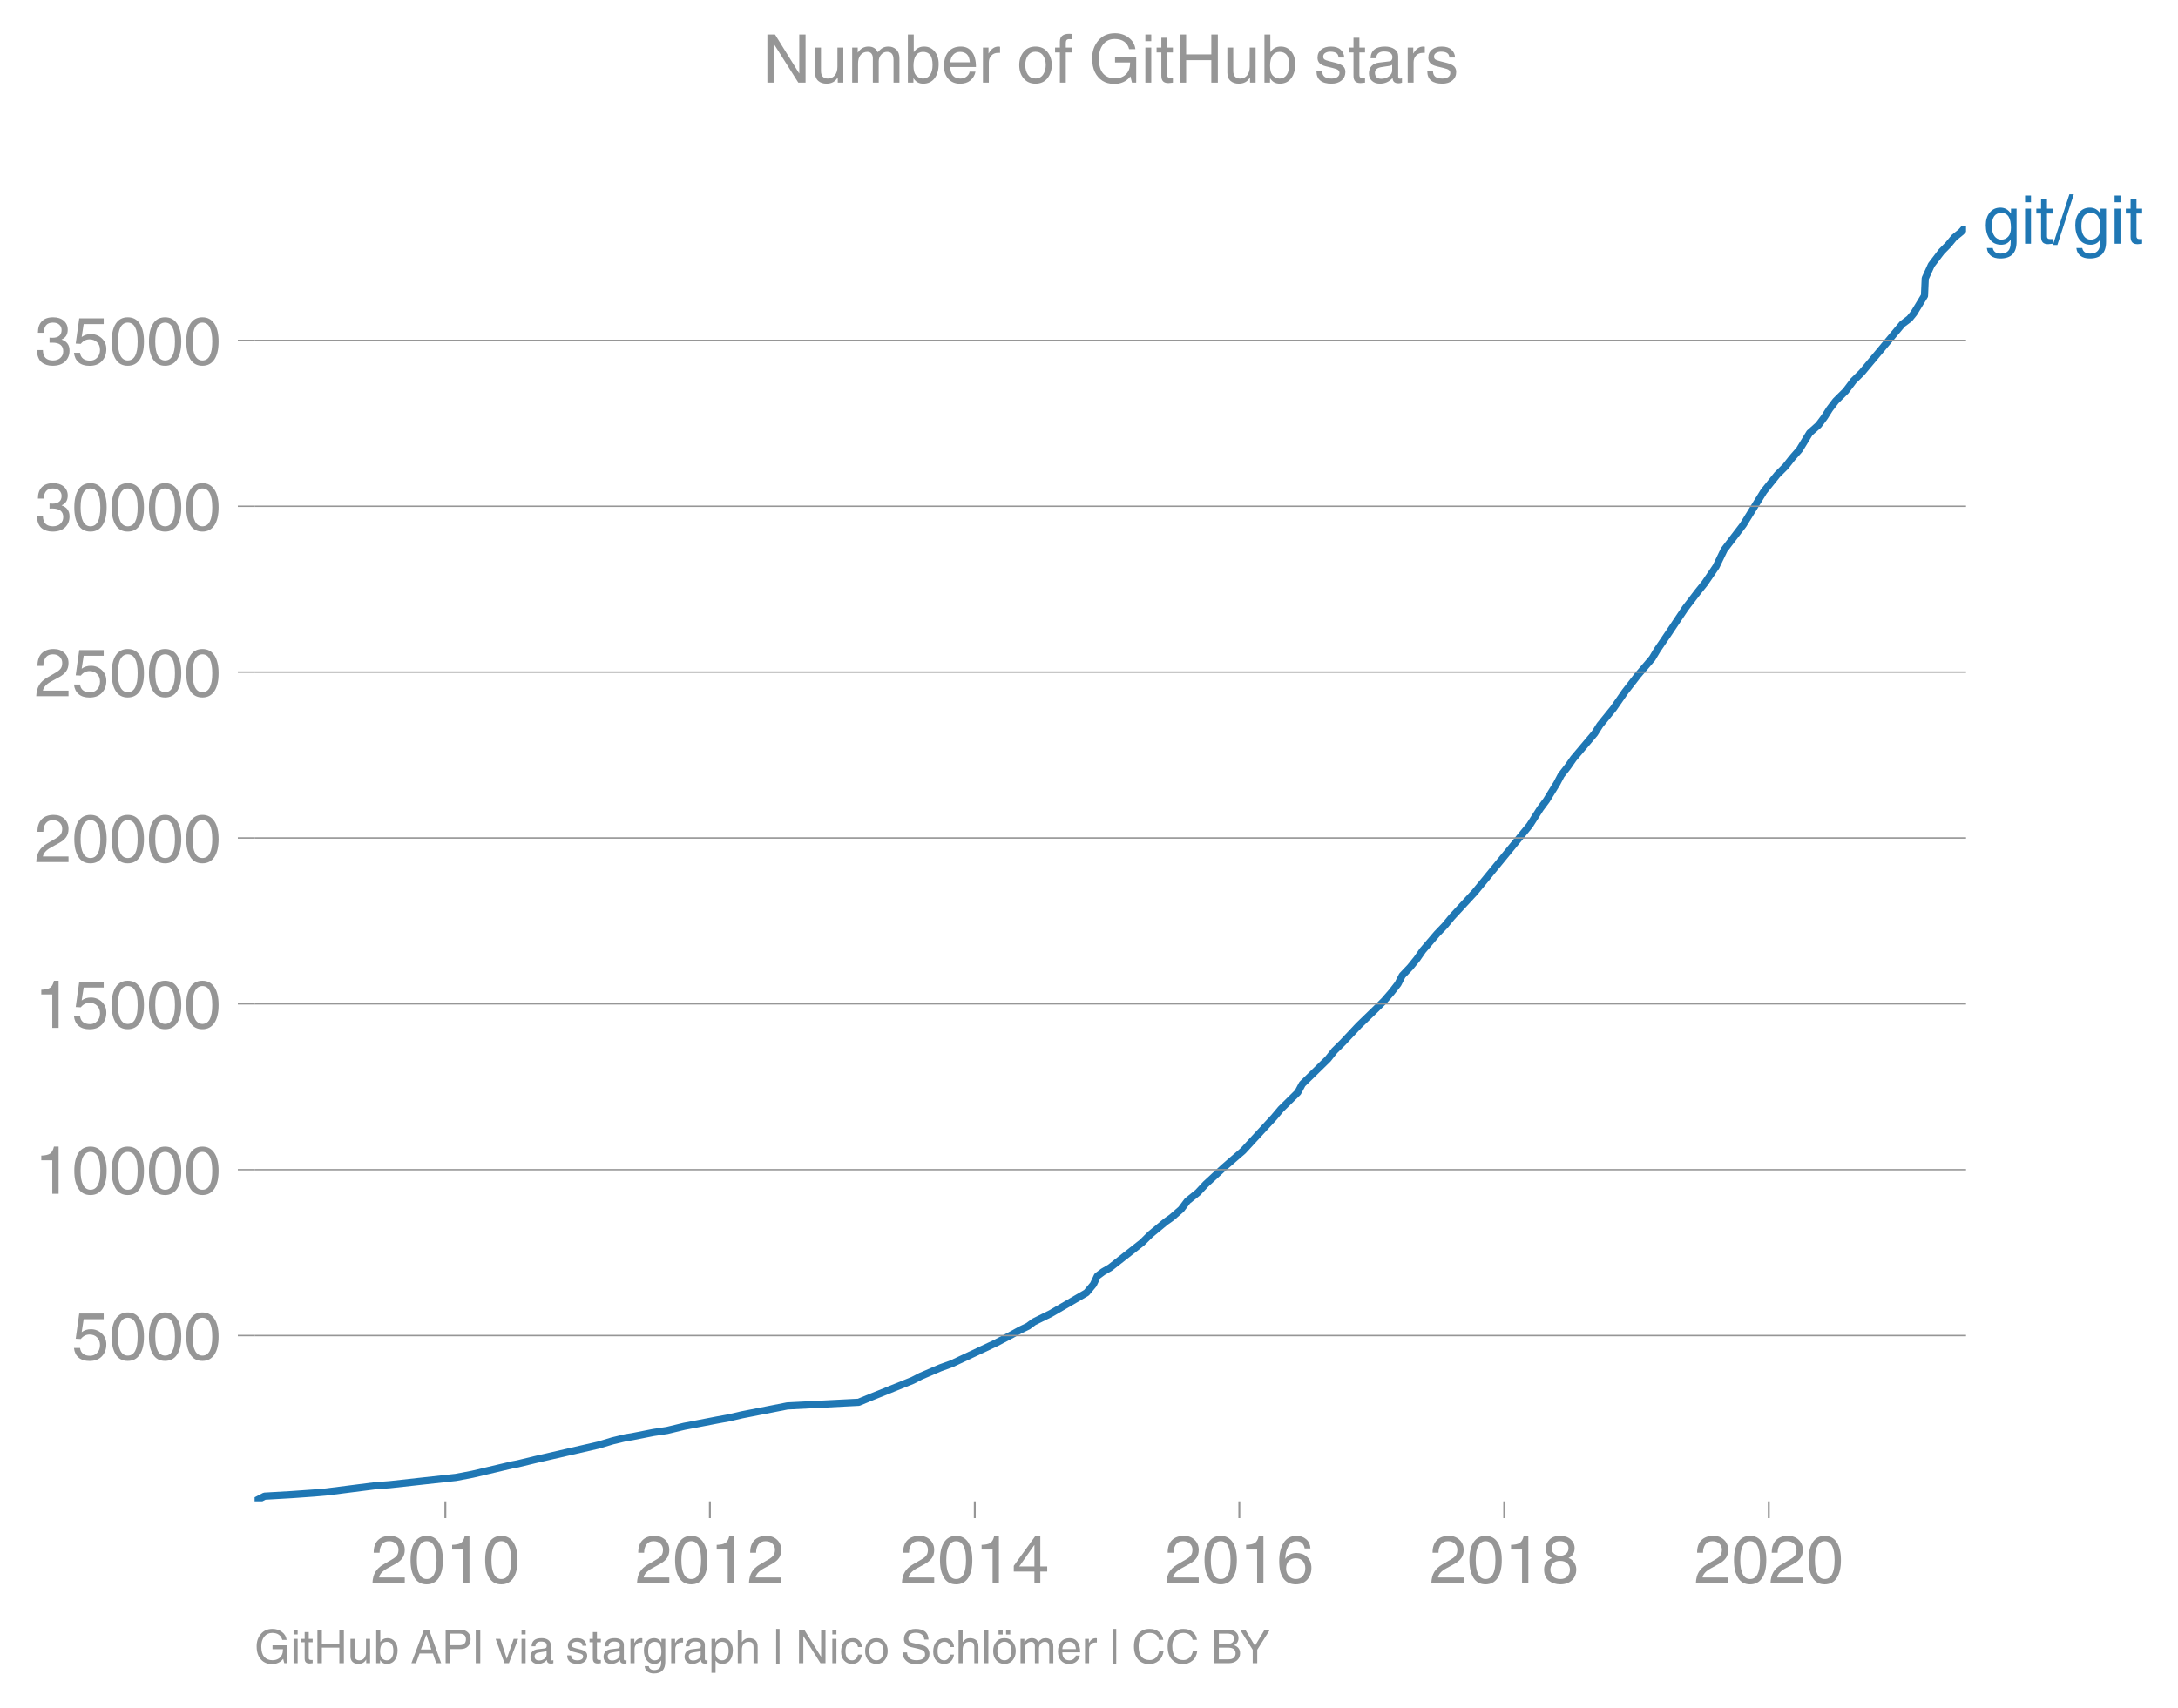
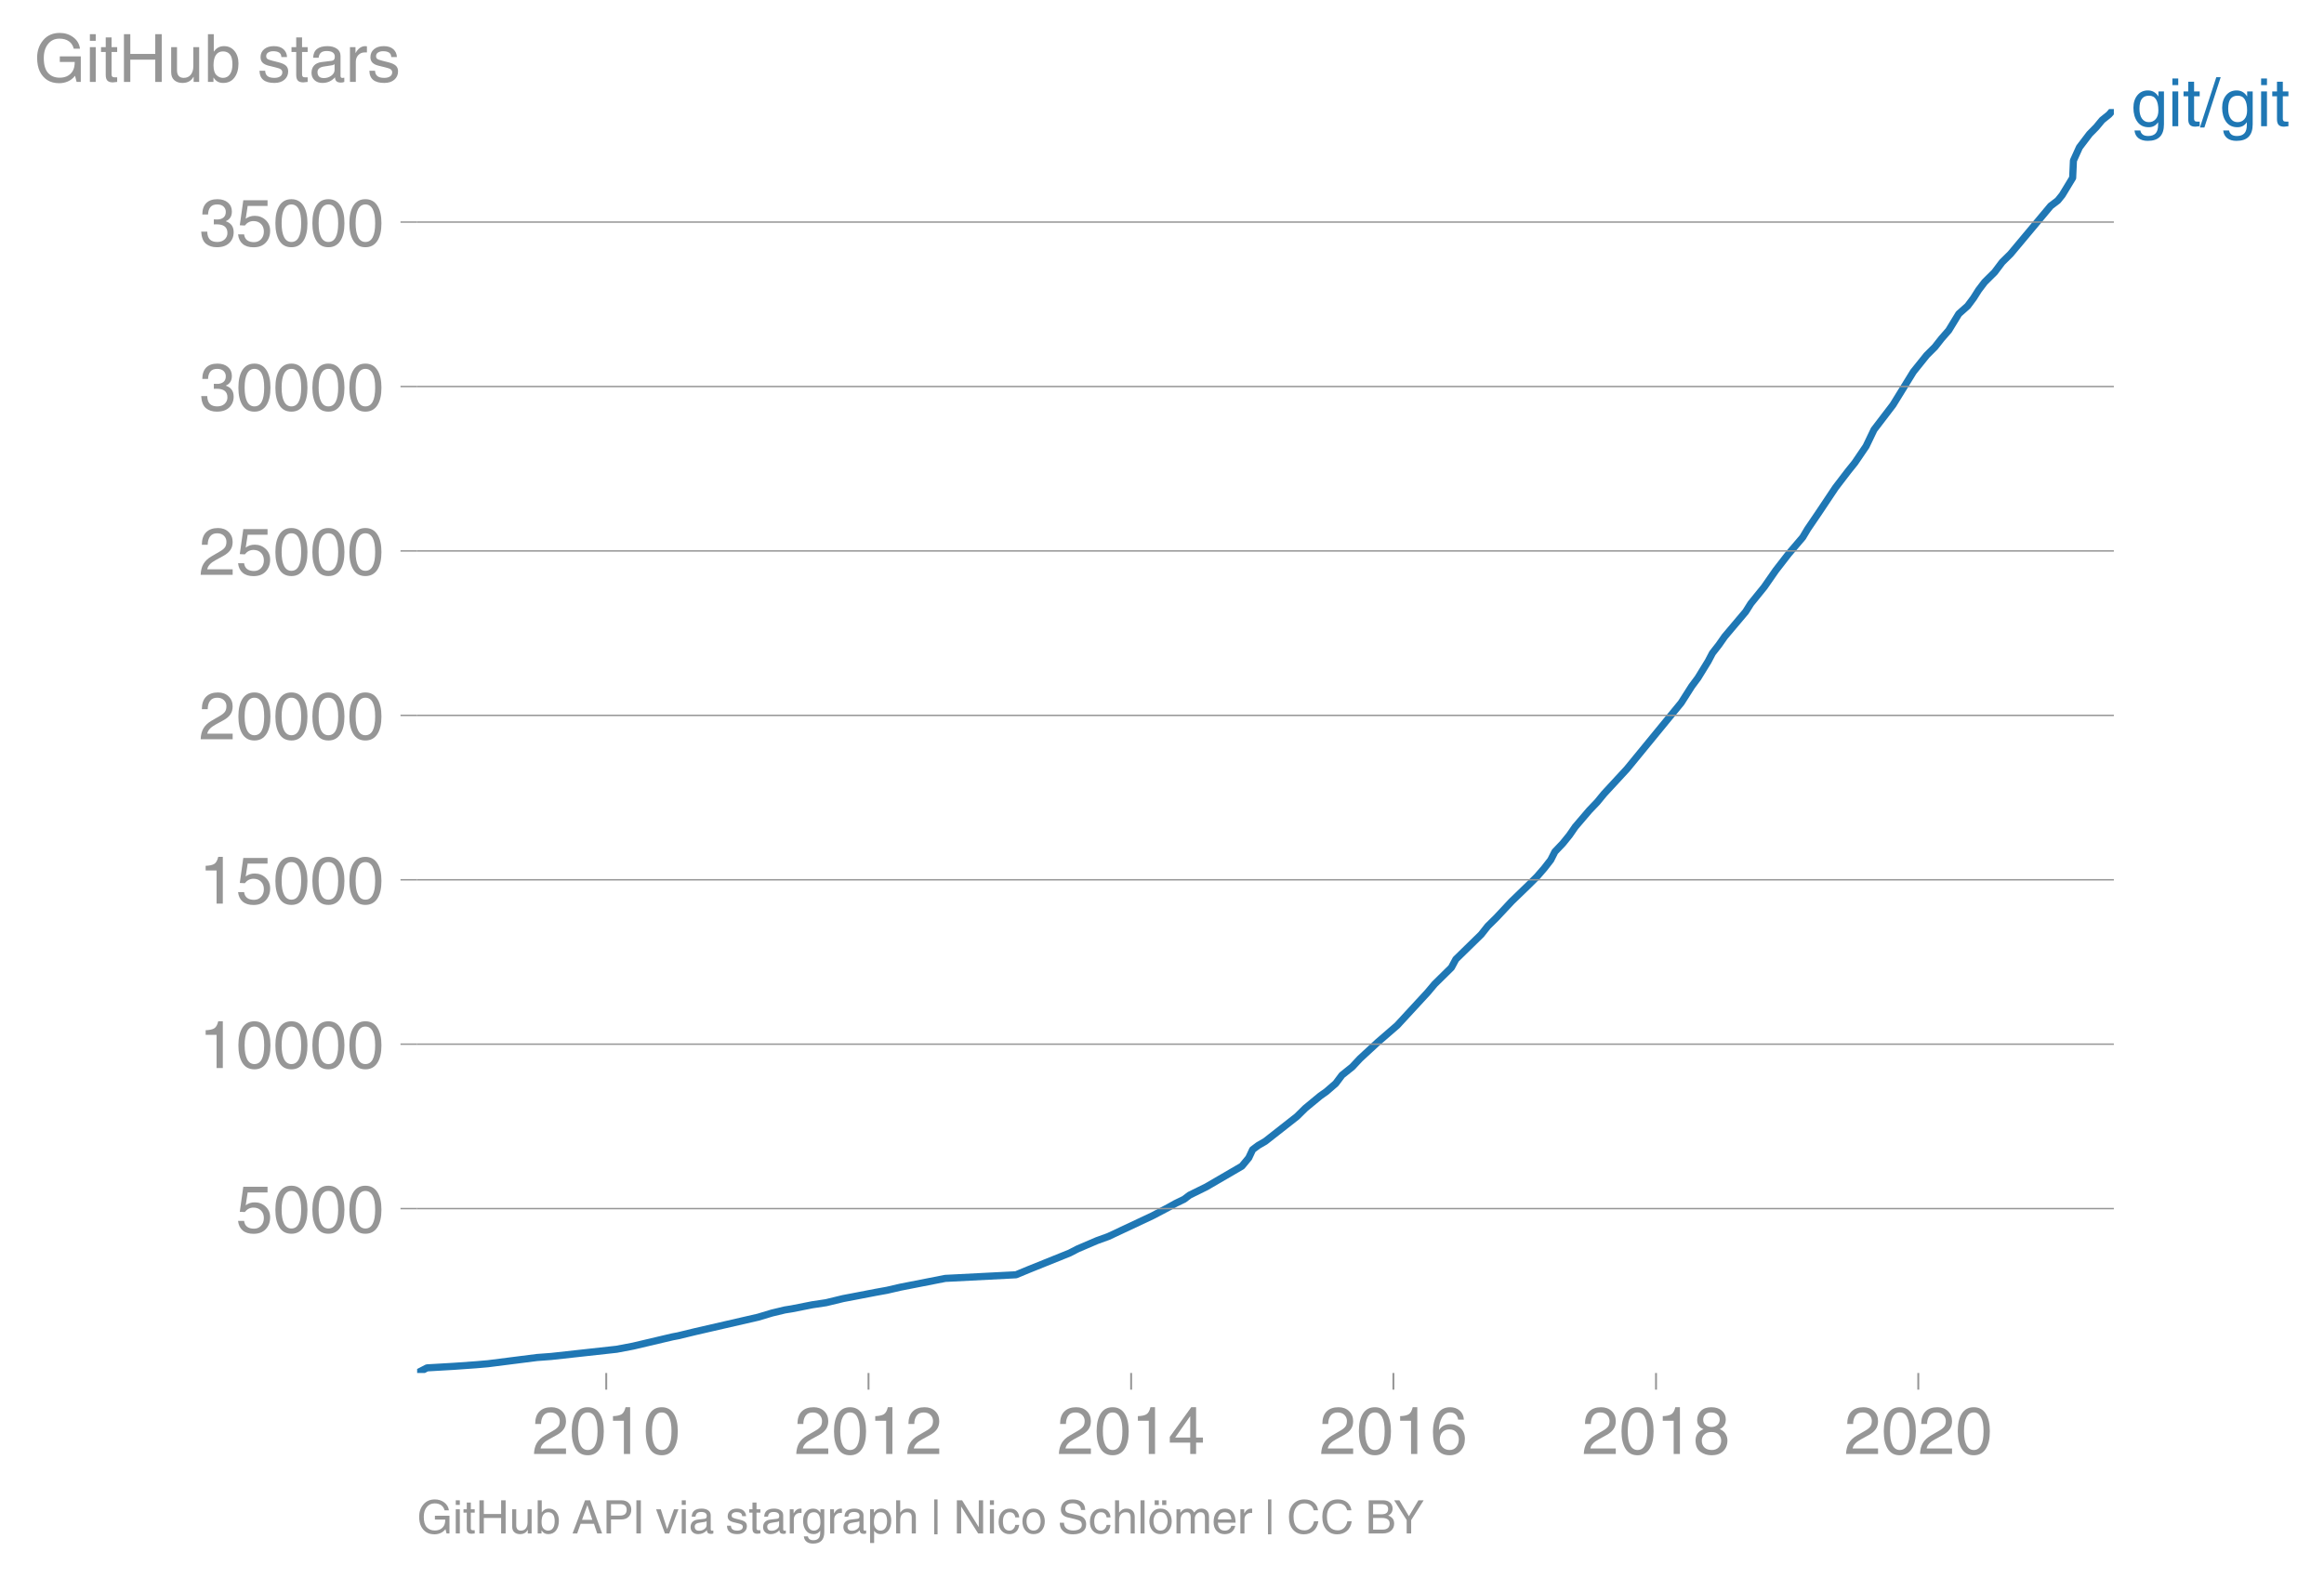
- <svg xmlns="http://www.w3.org/2000/svg" xmlns:xlink="http://www.w3.org/1999/xlink" height="475.304" viewBox="0 0 454.478 356.478" width="605.97">
+ <svg xmlns="http://www.w3.org/2000/svg" xmlns:xlink="http://www.w3.org/1999/xlink" height="442.914" viewBox="0 0 489.147 332.185" width="652.197">
  <defs>
    <style>*{stroke-linecap:butt;stroke-linejoin:round}</style>
  </defs>
  <g id="figure_1">
-     <path d="M0 356.478h454.478V0H0z" style="fill:none" id="patch_1" />
+     <path d="M0 332.185h489.147V0H0z" style="fill:none" id="patch_1" />
    <g id="axes_1">
-       <path d="M53.127 313.361h357.12V47.25H53.127z" style="fill:none" id="patch_2" />
-       <path clip-path="url(#pd8662c5b9d)" d="m53.127 313.361 2.077-1.08 5.637-.325 4.69-.332 2.501-.215 10.31-1.309 2.989-.221 13.788-1.516 3.46-.658 8.279-1.952 1.178-.222 3.593-.872 13.291-3.053 2.9-.873 2.707-.65 1.399-.222 4.379-.866 2.895-.436 3.609-.872 2.303-.436 4.524-.873 2.401-.436 2.786-.644 9.462-1.855 14.892-.762 2.623-1.087 8.661-3.489 1.687-.872 4.07-1.745 2.395-.865 9.273-4.355 3.318-1.745 1.551-.865 1.794-.873 1.157-.872 3.535-1.745 7.48-4.354 1.444-1.745.813-1.738 1.164-.872 1.5-.872 6.661-5.228 1.77-1.744 3.162-2.61 1.239-.873 2.003-1.737 1.308-1.745 2.166-1.738 1.629-1.745 3.782-3.489 4.028-3.482 6.422-6.965 1.467-1.745 3.535-3.482.935-1.745 5.34-5.22 1.38-1.745 1.767-1.745 3.262-3.482 3.6-3.482 1.753-1.745 1.506-1.738 1.36-1.745.882-1.744 1.66-1.745 1.408-1.738 1.204-1.744 2.974-3.483 1.66-1.738 1.432-1.744 4.827-5.227 11.423-13.937 2.214-3.482 1.3-1.745 2.14-3.483.917-1.744 1.362-1.745 1.212-1.738 4.413-5.227 1.096-1.738 2.83-3.489 2.418-3.482 2.7-3.483 2.969-3.482 1.04-1.745 2.372-3.49 3.484-5.22 2.664-3.482 1.404-1.745 2.372-3.489 1.672-3.482 3.988-5.22 4.294-6.972 2.802-3.49 1.745-1.744 1.364-1.738 1.524-1.745 2.128-3.49 1.866-1.66 1.241-1.67 1.057-1.668 1.267-1.668 2.112-2.098 1.584-2.105 1.75-1.73 8.455-10.116 1.505-1.142.929-1.15 2.2-3.627.161-3.635 1.265-2.79 2.125-2.797 1.433-1.46 1.214-1.468 1.443-1.164 1.029-1.17h0" style="fill:none;stroke:#1f77b4;stroke-linecap:square;stroke-width:1.5" id="line2d_1" />
+       <path d="M87.796 289.069h357.12V22.957H87.796z" style="fill:none" id="patch_2" />
+       <path clip-path="url(#pa5b1530094)" d="m87.796 289.069 2.078-1.08 5.636-.326 4.69-.332 2.502-.215 10.31-1.308 2.988-.222 13.788-1.516 3.461-.658 8.279-1.952 1.178-.222 3.593-.872 13.29-3.053 2.9-.873 2.708-.65 1.399-.222 4.379-.865 2.895-.436 3.608-.873 2.304-.436 4.524-.872 2.401-.436 2.786-.644 9.462-1.856 14.892-.761 2.623-1.087 8.661-3.49 1.686-.872 4.07-1.745 2.395-.865 9.273-4.355 3.318-1.745 1.552-.865 1.793-.872 1.158-.873 3.535-1.744 7.48-4.355 1.443-1.745.814-1.738 1.164-.872 1.5-.872 6.66-5.227 1.771-1.745 3.161-2.61 1.24-.872 2.003-1.738 1.308-1.745 2.166-1.738 1.628-1.744 3.782-3.49 4.029-3.482 6.422-6.965 1.467-1.745 3.535-3.482.935-1.745 5.339-5.22 1.38-1.745 1.768-1.744 3.262-3.483 3.6-3.482 1.752-1.745 1.507-1.738 1.36-1.744.882-1.745 1.66-1.745 1.408-1.737 1.204-1.745 2.974-3.483 1.659-1.737 1.432-1.745 4.827-5.227 11.423-13.937 2.214-3.482 1.301-1.745 2.14-3.482.917-1.745 1.362-1.745 1.212-1.737 4.413-5.228 1.095-1.737 2.83-3.49 2.419-3.482 2.7-3.483 2.968-3.482 1.041-1.745 2.372-3.489 3.484-5.22 2.664-3.483 1.404-1.744 2.372-3.49 1.672-3.482 3.988-5.22 4.294-6.972 2.802-3.49 1.744-1.744 1.364-1.738 1.525-1.745 2.128-3.489 1.865-1.661 1.242-1.669 1.056-1.669 1.268-1.668 2.111-2.098 1.584-2.105 1.751-1.73 8.455-10.115 1.505-1.143.928-1.149 2.2-3.628.162-3.635 1.265-2.79 2.125-2.797 1.432-1.46 1.214-1.468 1.444-1.163 1.028-1.17h0" style="fill:none;stroke:#1f77b4;stroke-linecap:square;stroke-width:1.5" id="line2d_1" />
      <g id="matplotlib.axis_1">
        <g id="xtick_1">
          <g id="line2d_2">
            <defs>
-               <path d="M0 0v3.5" id="m1e17fbe8b4" style="stroke:#969696;stroke-width:.4" />
-             </defs>
-             <use style="fill:#969696;stroke:#969696;stroke-width:.4" x="92.932" xlink:href="#m1e17fbe8b4" y="313.361" />
-           </g>
-           <g style="fill:#969696" transform="matrix(.14 0 0 -.14 77.361 330.41)" id="text_1">
+               <path d="M0 0v3.5" id="m777f568973" style="stroke:#969696;stroke-width:.4" />
+             </defs>
+             <use style="fill:#969696;stroke:#969696;stroke-width:.4" x="127.601" xlink:href="#m777f568973" y="289.069" />
+           </g>
+           <g style="fill:#969696" transform="matrix(.14 0 0 -.14 112.03 306.118)" id="text_1">
            <defs>
              <path d="M281 2888q0 793 409 1202 410 410 1148 410 618 0 1012-375t394-969q0-462-227-780-226-317-667-557l-775-425q-684-375-775-863h2444V0H166q25 634 275 1056t781 728l806 469q322 185 469 383t147 545q0 344-241 578-240 235-650 235-453 0-678-299-225-298-231-807H281z" id="HelveticaWorld-Regular-32" transform="scale(.01563)" />
              <path d="M2719 2188q0 903-239 1354-239 452-702 452-453 0-697-452-243-451-243-1354 0-875 240-1340 241-464 700-464 463 0 702 448 239 449 239 1356zm603 0q0-1107-400-1709-400-601-1144-601-772 0-1156 623-384 624-384 1687 0 1090 393 1701 394 611 1147 611 744 0 1144-608t400-1704z" id="HelveticaWorld-Regular-30" transform="scale(.01563)" />
              <path d="M2297 0h-600v3194H647v447q550 18 818 176 269 158 391 683h441V0z" id="HelveticaWorld-Regular-31" transform="scale(.01563)" />
            </defs>
            <use xlink:href="#HelveticaWorld-Regular-32" />
            <use x="55.615" xlink:href="#HelveticaWorld-Regular-30" />
            <use x="111.23" xlink:href="#HelveticaWorld-Regular-31" />
            <use x="166.846" xlink:href="#HelveticaWorld-Regular-30" />
          </g>
        </g>
        <g id="xtick_2">
-           <use style="fill:#969696;stroke:#969696;stroke-width:.4" x="148.132" xlink:href="#m1e17fbe8b4" y="313.361" id="line2d_3" />
-           <g style="fill:#969696" transform="matrix(.14 0 0 -.14 132.562 330.41)" id="text_2">
+           <use style="fill:#969696;stroke:#969696;stroke-width:.4" x="182.802" xlink:href="#m777f568973" y="289.069" id="line2d_3" />
+           <g style="fill:#969696" transform="matrix(.14 0 0 -.14 167.231 306.118)" id="text_2">
            <use xlink:href="#HelveticaWorld-Regular-32" />
            <use x="55.615" xlink:href="#HelveticaWorld-Regular-30" />
            <use x="111.23" xlink:href="#HelveticaWorld-Regular-31" />
            <use x="166.846" xlink:href="#HelveticaWorld-Regular-32" />
          </g>
        </g>
        <g id="xtick_3">
-           <use style="fill:#969696;stroke:#969696;stroke-width:.4" x="203.408" xlink:href="#m1e17fbe8b4" y="313.361" id="line2d_4" />
-           <g style="fill:#969696" transform="matrix(.14 0 0 -.14 187.838 330.41)" id="text_3">
+           <use style="fill:#969696;stroke:#969696;stroke-width:.4" x="238.078" xlink:href="#m777f568973" y="289.069" id="line2d_4" />
+           <g style="fill:#969696" transform="matrix(.14 0 0 -.14 222.507 306.118)" id="text_3">
            <defs>
              <path d="M678 1581h1447v2041h-12L678 1581zm2010-487V0h-563v1094H159v550l2063 2856h466V1581h659v-487h-659z" id="HelveticaWorld-Regular-34" transform="scale(.01563)" />
            </defs>
            <use xlink:href="#HelveticaWorld-Regular-32" />
            <use x="55.615" xlink:href="#HelveticaWorld-Regular-30" />
            <use x="111.23" xlink:href="#HelveticaWorld-Regular-31" />
            <use x="166.846" xlink:href="#HelveticaWorld-Regular-34" />
          </g>
        </g>
        <g id="xtick_4">
-           <use style="fill:#969696;stroke:#969696;stroke-width:.4" x="258.609" xlink:href="#m1e17fbe8b4" y="313.361" id="line2d_5" />
-           <g style="fill:#969696" transform="matrix(.14 0 0 -.14 243.038 330.41)" id="text_4">
+           <use style="fill:#969696;stroke:#969696;stroke-width:.4" x="293.279" xlink:href="#m777f568973" y="289.069" id="line2d_5" />
+           <g style="fill:#969696" transform="matrix(.14 0 0 -.14 277.708 306.118)" id="text_4">
            <defs>
              <path d="M903 1381q0-440 262-719 263-278 685-278 403 0 642 284 239 285 239 748 0 403-236 675t-670 272q-422 0-672-266t-250-716zm1766 1922q-63 344-255 517-192 174-520 174-519 0-791-507-272-506-278-1159l13-12q359 553 1068 553 566 0 988-375t422-1053q0-672-400-1118-400-445-1078-445-782 0-1188 556-406 557-406 1660 0 1062 415 1734 416 672 1247 672 538 0 910-321 372-320 403-876h-550z" id="HelveticaWorld-Regular-36" transform="scale(.01563)" />
            </defs>
            <use xlink:href="#HelveticaWorld-Regular-32" />
            <use x="55.615" xlink:href="#HelveticaWorld-Regular-30" />
            <use x="111.23" xlink:href="#HelveticaWorld-Regular-31" />
            <use x="166.846" xlink:href="#HelveticaWorld-Regular-36" />
          </g>
        </g>
        <g id="xtick_5">
-           <use style="fill:#969696;stroke:#969696;stroke-width:.4" x="313.885" xlink:href="#m1e17fbe8b4" y="313.361" id="line2d_6" />
-           <g style="fill:#969696" transform="matrix(.14 0 0 -.14 298.315 330.41)" id="text_5">
+           <use style="fill:#969696;stroke:#969696;stroke-width:.4" x="348.555" xlink:href="#m777f568973" y="289.069" id="line2d_6" />
+           <g style="fill:#969696" transform="matrix(.14 0 0 -.14 332.984 306.118)" id="text_5">
            <defs>
              <path d="M1766 2597q347 0 573 198 227 199 227 527 0 294-218 483-217 189-620 189-359 0-555-199-195-198-195-504 0-328 244-511t544-183zm6-484q-434 0-681-241t-247-591q0-403 250-650t712-247q410 0 655 247t245 657q0 350-245 587-245 238-689 238zm1378 1228q0-678-578-947 397-178 567-471 170-292 170-623 0-641-413-1032-412-390-1112-390-612 0-1076 336T244 1306q0 763 762 1082-609 243-609 875 0 531 361 884t1001 353q641 0 1016-333t375-826z" id="HelveticaWorld-Regular-38" transform="scale(.01563)" />
            </defs>
            <use xlink:href="#HelveticaWorld-Regular-32" />
            <use x="55.615" xlink:href="#HelveticaWorld-Regular-30" />
            <use x="111.23" xlink:href="#HelveticaWorld-Regular-31" />
            <use x="166.846" xlink:href="#HelveticaWorld-Regular-38" />
          </g>
        </g>
        <g id="xtick_6">
-           <use style="fill:#969696;stroke:#969696;stroke-width:.4" x="369.086" xlink:href="#m1e17fbe8b4" y="313.361" id="line2d_7" />
-           <g style="fill:#969696" transform="matrix(.14 0 0 -.14 353.515 330.41)" id="text_6">
+           <use style="fill:#969696;stroke:#969696;stroke-width:.4" x="403.755" xlink:href="#m777f568973" y="289.069" id="line2d_7" />
+           <g style="fill:#969696" transform="matrix(.14 0 0 -.14 388.185 306.118)" id="text_6">
            <use xlink:href="#HelveticaWorld-Regular-32" />
            <use x="55.615" xlink:href="#HelveticaWorld-Regular-30" />
            <use x="111.23" xlink:href="#HelveticaWorld-Regular-32" />
            <use x="166.846" xlink:href="#HelveticaWorld-Regular-30" />
          </g>
        </g>
      </g>
      <g id="matplotlib.axis_2">
        <g id="ytick_1">
-           <path clip-path="url(#pd8662c5b9d)" d="M53.127 278.752h357.12" style="fill:none;stroke:#969696;stroke-linecap:square;stroke-width:.3" id="line2d_8" />
+           <path clip-path="url(#pa5b1530094)" d="M87.796 254.459h357.12" style="fill:none;stroke:#969696;stroke-linecap:square;stroke-width:.3" id="line2d_8" />
          <g id="line2d_9">
            <defs>
-               <path d="M0 0h-3.5" id="m1ea0a224ae" style="stroke:#969696;stroke-width:.3" />
-             </defs>
-             <use style="fill:#969696;stroke:#969696;stroke-width:.3" x="53.127" xlink:href="#m1ea0a224ae" y="278.752" />
-           </g>
-           <g style="fill:#969696" transform="matrix(.14 0 0 -.14 14.985 283.776)" id="text_7">
+               <path d="M0 0h-3.5" id="m9b821fd240" style="stroke:#969696;stroke-width:.3" />
+             </defs>
+             <use style="fill:#969696;stroke:#969696;stroke-width:.3" x="87.796" xlink:href="#m9b821fd240" y="254.459" />
+           </g>
+           <g style="fill:#969696" transform="matrix(.14 0 0 -.14 49.655 259.484)" id="text_7">
            <defs>
              <path d="M941 2619q372 281 872 281 606 0 1042-403t436-1038q0-690-421-1139-420-448-1179-448-660 0-1041 323-381 324-444 918h582q43-363 284-555t669-192q415 0 681 287 266 288 266 735 0 456-279 731-278 275-718 275-500 0-835-428l-484 25 337 2406h2332v-544H1131L941 2619z" id="HelveticaWorld-Regular-35" transform="scale(.01563)" />
            </defs>
            <use xlink:href="#HelveticaWorld-Regular-35" />
            <use x="55.615" xlink:href="#HelveticaWorld-Regular-30" />
            <use x="111.23" xlink:href="#HelveticaWorld-Regular-30" />
            <use x="166.846" xlink:href="#HelveticaWorld-Regular-30" />
          </g>
        </g>
        <g id="ytick_2">
-           <path clip-path="url(#pd8662c5b9d)" d="M53.127 244.135h357.12" style="fill:none;stroke:#969696;stroke-linecap:square;stroke-width:.3" id="line2d_10" />
-           <use style="fill:#969696;stroke:#969696;stroke-width:.3" x="53.127" xlink:href="#m1ea0a224ae" y="244.135" id="line2d_11" />
-           <g style="fill:#969696" transform="matrix(.14 0 0 -.14 7.2 249.16)" id="text_8">
+           <path clip-path="url(#pa5b1530094)" d="M87.796 219.842h357.12" style="fill:none;stroke:#969696;stroke-linecap:square;stroke-width:.3" id="line2d_10" />
+           <use style="fill:#969696;stroke:#969696;stroke-width:.3" x="87.796" xlink:href="#m9b821fd240" y="219.842" id="line2d_11" />
+           <g style="fill:#969696" transform="matrix(.14 0 0 -.14 41.87 224.867)" id="text_8">
            <use xlink:href="#HelveticaWorld-Regular-31" />
            <use x="55.615" xlink:href="#HelveticaWorld-Regular-30" />
            <use x="111.23" xlink:href="#HelveticaWorld-Regular-30" />
            <use x="166.846" xlink:href="#HelveticaWorld-Regular-30" />
            <use x="222.461" xlink:href="#HelveticaWorld-Regular-30" />
          </g>
        </g>
        <g id="ytick_3">
-           <path clip-path="url(#pd8662c5b9d)" d="M53.127 209.518h357.12" style="fill:none;stroke:#969696;stroke-linecap:square;stroke-width:.3" id="line2d_12" />
-           <use style="fill:#969696;stroke:#969696;stroke-width:.3" x="53.127" xlink:href="#m1ea0a224ae" y="209.518" id="line2d_13" />
-           <g style="fill:#969696" transform="matrix(.14 0 0 -.14 7.2 214.543)" id="text_9">
+           <path clip-path="url(#pa5b1530094)" d="M87.796 185.226h357.12" style="fill:none;stroke:#969696;stroke-linecap:square;stroke-width:.3" id="line2d_12" />
+           <use style="fill:#969696;stroke:#969696;stroke-width:.3" x="87.796" xlink:href="#m9b821fd240" y="185.226" id="line2d_13" />
+           <g style="fill:#969696" transform="matrix(.14 0 0 -.14 41.87 190.25)" id="text_9">
            <use xlink:href="#HelveticaWorld-Regular-31" />
            <use x="55.615" xlink:href="#HelveticaWorld-Regular-35" />
            <use x="111.23" xlink:href="#HelveticaWorld-Regular-30" />
            <use x="166.846" xlink:href="#HelveticaWorld-Regular-30" />
            <use x="222.461" xlink:href="#HelveticaWorld-Regular-30" />
          </g>
        </g>
        <g id="ytick_4">
-           <path clip-path="url(#pd8662c5b9d)" d="M53.127 174.902h357.12" style="fill:none;stroke:#969696;stroke-linecap:square;stroke-width:.3" id="line2d_14" />
-           <use style="fill:#969696;stroke:#969696;stroke-width:.3" x="53.127" xlink:href="#m1ea0a224ae" y="174.902" id="line2d_15" />
-           <g style="fill:#969696" transform="matrix(.14 0 0 -.14 7.2 179.926)" id="text_10">
+           <path clip-path="url(#pa5b1530094)" d="M87.796 150.609h357.12" style="fill:none;stroke:#969696;stroke-linecap:square;stroke-width:.3" id="line2d_14" />
+           <use style="fill:#969696;stroke:#969696;stroke-width:.3" x="87.796" xlink:href="#m9b821fd240" y="150.609" id="line2d_15" />
+           <g style="fill:#969696" transform="matrix(.14 0 0 -.14 41.87 155.634)" id="text_10">
            <use xlink:href="#HelveticaWorld-Regular-32" />
            <use x="55.615" xlink:href="#HelveticaWorld-Regular-30" />
            <use x="111.23" xlink:href="#HelveticaWorld-Regular-30" />
            <use x="166.846" xlink:href="#HelveticaWorld-Regular-30" />
            <use x="222.461" xlink:href="#HelveticaWorld-Regular-30" />
          </g>
        </g>
        <g id="ytick_5">
-           <path clip-path="url(#pd8662c5b9d)" d="M53.127 140.285h357.12" style="fill:none;stroke:#969696;stroke-linecap:square;stroke-width:.3" id="line2d_16" />
-           <use style="fill:#969696;stroke:#969696;stroke-width:.3" x="53.127" xlink:href="#m1ea0a224ae" y="140.285" id="line2d_17" />
-           <g style="fill:#969696" transform="matrix(.14 0 0 -.14 7.2 145.31)" id="text_11">
+           <path clip-path="url(#pa5b1530094)" d="M87.796 115.992h357.12" style="fill:none;stroke:#969696;stroke-linecap:square;stroke-width:.3" id="line2d_16" />
+           <use style="fill:#969696;stroke:#969696;stroke-width:.3" x="87.796" xlink:href="#m9b821fd240" y="115.992" id="line2d_17" />
+           <g style="fill:#969696" transform="matrix(.14 0 0 -.14 41.87 121.017)" id="text_11">
            <use xlink:href="#HelveticaWorld-Regular-32" />
            <use x="55.615" xlink:href="#HelveticaWorld-Regular-35" />
            <use x="111.23" xlink:href="#HelveticaWorld-Regular-30" />
            <use x="166.846" xlink:href="#HelveticaWorld-Regular-30" />
            <use x="222.461" xlink:href="#HelveticaWorld-Regular-30" />
          </g>
        </g>
        <g id="ytick_6">
-           <path clip-path="url(#pd8662c5b9d)" d="M53.127 105.668h357.12" style="fill:none;stroke:#969696;stroke-linecap:square;stroke-width:.3" id="line2d_18" />
-           <use style="fill:#969696;stroke:#969696;stroke-width:.3" x="53.127" xlink:href="#m1ea0a224ae" y="105.668" id="line2d_19" />
-           <g style="fill:#969696" transform="matrix(.14 0 0 -.14 7.2 110.693)" id="text_12">
+           <path clip-path="url(#pa5b1530094)" d="M87.796 81.376h357.12" style="fill:none;stroke:#969696;stroke-linecap:square;stroke-width:.3" id="line2d_18" />
+           <use style="fill:#969696;stroke:#969696;stroke-width:.3" x="87.796" xlink:href="#m9b821fd240" y="81.376" id="line2d_19" />
+           <g style="fill:#969696" transform="matrix(.14 0 0 -.14 41.87 86.4)" id="text_12">
            <defs>
              <path d="M1434 2559q141-12 294-12 397 0 626 183 230 183 230 554 0 300-214 505t-617 205q-447 0-655-263-207-262-220-703H325q0 703 369 1087 369 385 1084 385 635 0 1013-327 378-326 378-857 0-685-578-928v-13q750-256 750-1050 0-634-422-1041-422-406-1197-406-634 0-1044 333-409 333-459 1164h581q13-519 256-755 244-236 703-236 444 0 713 247t269 622q0 410-257 619-256 209-793 209-128 0-257-6v484z" id="HelveticaWorld-Regular-33" transform="scale(.01563)" />
            </defs>
            <use xlink:href="#HelveticaWorld-Regular-33" />
            <use x="55.615" xlink:href="#HelveticaWorld-Regular-30" />
            <use x="111.23" xlink:href="#HelveticaWorld-Regular-30" />
            <use x="166.846" xlink:href="#HelveticaWorld-Regular-30" />
            <use x="222.461" xlink:href="#HelveticaWorld-Regular-30" />
          </g>
        </g>
        <g id="ytick_7">
-           <path clip-path="url(#pd8662c5b9d)" d="M53.127 71.052h357.12" style="fill:none;stroke:#969696;stroke-linecap:square;stroke-width:.3" id="line2d_20" />
-           <use style="fill:#969696;stroke:#969696;stroke-width:.3" x="53.127" xlink:href="#m1ea0a224ae" y="71.052" id="line2d_21" />
-           <g style="fill:#969696" transform="matrix(.14 0 0 -.14 7.2 76.076)" id="text_13">
+           <path clip-path="url(#pa5b1530094)" d="M87.796 46.759h357.12" style="fill:none;stroke:#969696;stroke-linecap:square;stroke-width:.3" id="line2d_20" />
+           <use style="fill:#969696;stroke:#969696;stroke-width:.3" x="87.796" xlink:href="#m9b821fd240" y="46.759" id="line2d_21" />
+           <g style="fill:#969696" transform="matrix(.14 0 0 -.14 41.87 51.784)" id="text_13">
            <use xlink:href="#HelveticaWorld-Regular-33" />
            <use x="55.615" xlink:href="#HelveticaWorld-Regular-35" />
            <use x="111.23" xlink:href="#HelveticaWorld-Regular-30" />
            <use x="166.846" xlink:href="#HelveticaWorld-Regular-30" />
            <use x="222.461" xlink:href="#HelveticaWorld-Regular-30" />
          </g>
        </g>
-       </g>
-       <g style="fill:#1f77b4" transform="matrix(.14 0 0 -.14 413.818 50.866)" id="text_14">
+         <g style="fill:#969696" transform="matrix(.14 0 0 -.14 7.2 17.25)" id="text_14">
+           <defs>
+             <path d="M2463 2456h2018V0h-403l-150 594q-294-375-691-546-396-170-824-170-691 0-1155 301-464 302-721 833-256 532-256 1326 0 990 589 1684t1586 694q744 0 1300-416 557-416 647-1100h-600q-109 453-462 709-353 257-916 257-678 0-1091-511-412-511-412-1352 0-978 409-1436 410-458 1119-458 463 0 783 183t492 497q172 314 172 836H2463v531z" id="HelveticaWorld-Regular-47" transform="scale(.01563)" />
+             <path d="M422 3956v638h562v-638H422zM984 0H422v3347h562V0z" id="HelveticaWorld-Regular-69" transform="scale(.01563)" />
+             <path d="M1100 2881V703q0-128 70-195 71-67 252-67h216V0q-307-44-422-44-353 0-516 169-162 169-162 547v2209H84v466h454v934h562v-934h538v-466h-538z" id="HelveticaWorld-Regular-74" transform="scale(.01563)" />
+             <path d="M4153 0h-622v2144H1131V0H519v4594h612V2694h2400v1900h622V0z" id="HelveticaWorld-Regular-48" transform="scale(.01563)" />
+             <path d="M391 3347h562V1125q0-369 167-552 168-182 480-182 434 0 678 307 244 308 244 805v1844h562V0h-531v488l-12 12Q2222-97 1478-97q-481 0-784 262-303 263-303 776v2406z" id="HelveticaWorld-Regular-75" transform="scale(.01563)" />
+             <path d="M2778 1684q0 672-238 963-237 291-677 291-447-7-676-349-228-342-228-989 0-659 275-934t641-275q416 0 659 342 244 342 244 951zM422 0v4594h562V2925h13q359 519 969 519 625 0 1009-464t384-1208q0-838-388-1354Q2584-97 1888-97q-613 0-922 513h-13V0H422z" id="HelveticaWorld-Regular-62" transform="scale(.01563)" />
+             <path d="M2309 2394q-12 300-214 431-201 131-579 131-275 0-471-122-195-121-195-350 0-181 115-267 116-86 501-183l556-140q506-128 723-327 218-198 218-554 0-494-361-802T1638-97Q934-97 573 195q-360 293-367 880h544q13-347 230-516 217-168 651-168 353 0 561 140 208 141 208 391 0 178-135 284-134 107-531 197l-653 160q-397 100-586 298t-189 514q0 494 353 781 354 288 922 288 607 0 930-296 323-295 342-754h-544z" id="HelveticaWorld-Regular-73" transform="scale(.01563)" />
+             <path d="M2456 1709q-62-65-245-106-183-40-683-106-369-44-542-182-173-137-173-362 0-275 146-428 147-153 469-153 403 0 715 229 313 230 313 558v550zM397 2328q19 566 367 841 349 275 1014 275 531 0 890-241 360-240 360-694V581q0-197 178-197 72 0 185 25V0q-153-63-319-63-288 0-429 123-140 124-146 387Q2016-97 1288-97q-475 0-763 269-287 269-287 700 0 441 250 712 250 272 728 329l993 121q269 41 269 397 0 263-195 403-195 141-592 141-353 0-543-156-189-156-226-491H397z" id="HelveticaWorld-Regular-61" transform="scale(.01563)" />
+             <path d="M984 0H422v3347h531v-556h13q365 653 940 653 91 0 147-19v-584h-209q-378 0-619-257-241-256-241-637V0z" id="HelveticaWorld-Regular-72" transform="scale(.01563)" />
+           </defs>
+           <use xlink:href="#HelveticaWorld-Regular-47" />
+           <use x="77.1" xlink:href="#HelveticaWorld-Regular-69" />
+           <use x="99.121" xlink:href="#HelveticaWorld-Regular-74" />
+           <use x="126.807" xlink:href="#HelveticaWorld-Regular-48" />
+           <use x="199.805" xlink:href="#HelveticaWorld-Regular-75" />
+           <use x="254.59" xlink:href="#HelveticaWorld-Regular-62" />
+           <use x="311.084" xlink:href="#HelveticaWorld-Regular-20" />
+           <use x="335.498" xlink:href="#HelveticaWorld-Regular-73" />
+           <use x="385.498" xlink:href="#HelveticaWorld-Regular-74" />
+           <use x="413.184" xlink:href="#HelveticaWorld-Regular-61" />
+           <use x="468.115" xlink:href="#HelveticaWorld-Regular-72" />
+           <use x="500.684" xlink:href="#HelveticaWorld-Regular-73" />
+         </g>
+       </g>
+       <g style="fill:#1f77b4" transform="matrix(.14 0 0 -.14 448.487 26.574)" id="text_15">
        <defs>
          <path d="M831 1684q0-615 244-954t659-339q404 0 660 293 256 294 256 832 0 706-224 1064-223 358-679 358-459 0-688-305-228-305-228-949zM3188 191q0-807-388-1203-387-397-1169-397-562 0-895 259T353-409h563q43-244 226-388t530-144q472 0 712 254 241 253 241 821v238h-12Q2297-97 1722-97q-716 0-1094 528T250 1772q0 744 381 1208 382 464 1013 464 634 0 1000-569h12v472h532V191z" id="HelveticaWorld-Regular-67" transform="scale(.01563)" />
-           <path d="M422 3956v638h562v-638H422zM984 0H422v3347h562V0z" id="HelveticaWorld-Regular-69" transform="scale(.01563)" />
-           <path d="M1100 2881V703q0-128 70-195 71-67 252-67h216V0q-307-44-422-44-353 0-516 169-162 169-162 547v2209H84v466h454v934h562v-934h538v-466h-538z" id="HelveticaWorld-Regular-74" transform="scale(.01563)" />
          <path d="M319-122h-428l1575 4838h422L319-122z" id="HelveticaWorld-Regular-2f" transform="scale(.01563)" />
        </defs>
        <use xlink:href="#HelveticaWorld-Regular-67" />
        <use x="55.908" xlink:href="#HelveticaWorld-Regular-69" />
        <use x="77.93" xlink:href="#HelveticaWorld-Regular-74" />
        <use x="105.615" xlink:href="#HelveticaWorld-Regular-2f" />
        <use x="133.398" xlink:href="#HelveticaWorld-Regular-67" />
        <use x="189.307" xlink:href="#HelveticaWorld-Regular-69" />
        <use x="211.328" xlink:href="#HelveticaWorld-Regular-74" />
      </g>
-       <g style="fill:#969696" transform="matrix(.09716 0 0 -.09716 53.127 347.139)" id="text_15">
+       <g style="fill:#969696" transform="matrix(.09716 0 0 -.09716 87.796 322.846)" id="text_16">
        <defs>
-           <path d="M2463 2456h2018V0h-403l-150 594q-294-375-691-546-396-170-824-170-691 0-1155 301-464 302-721 833-256 532-256 1326 0 990 589 1684t1586 694q744 0 1300-416 557-416 647-1100h-600q-109 453-462 709-353 257-916 257-678 0-1091-511-412-511-412-1352 0-978 409-1436 410-458 1119-458 463 0 783 183t492 497q172 314 172 836H2463v531z" id="HelveticaWorld-Regular-47" transform="scale(.01563)" />
-           <path d="M4153 0h-622v2144H1131V0H519v4594h612V2694h2400v1900h622V0z" id="HelveticaWorld-Regular-48" transform="scale(.01563)" />
-           <path d="M391 3347h562V1125q0-369 167-552 168-182 480-182 434 0 678 307 244 308 244 805v1844h562V0h-531v488l-12 12Q2222-97 1478-97q-481 0-784 262-303 263-303 776v2406z" id="HelveticaWorld-Regular-75" transform="scale(.01563)" />
-           <path d="M2778 1684q0 672-238 963-237 291-677 291-447-7-676-349-228-342-228-989 0-659 275-934t641-275q416 0 659 342 244 342 244 951zM422 0v4594h562V2925h13q359 519 969 519 625 0 1009-464t384-1208q0-838-388-1354Q2584-97 1888-97q-613 0-922 513h-13V0H422z" id="HelveticaWorld-Regular-62" transform="scale(.01563)" />
          <path d="m2816 1888-678 2021h-13l-737-2021h1428zm-1619-550L716 0H78l1728 4594h703L4172 0h-678l-453 1338H1197z" id="HelveticaWorld-Regular-41" transform="scale(.01563)" />
          <path d="M1141 2472h1234q466 0 700 204 234 205 234 621 0 372-225 569t-684 197H1141V2472zm0-2472H519v4594h2065q616 0 991-358t375-933q0-597-363-980-362-382-1003-382H1141V0z" id="HelveticaWorld-Regular-50" transform="scale(.01563)" />
          <path d="M1141 0H519v4594h622V0z" id="HelveticaWorld-Regular-49" transform="scale(.01563)" />
          <path d="M2522 3347h616L1863 0h-604L38 3347h653l872-2725h12l947 2725z" id="HelveticaWorld-Regular-76" transform="scale(.01563)" />
-           <path d="M2456 1709q-62-65-245-106-183-40-683-106-369-44-542-182-173-137-173-362 0-275 146-428 147-153 469-153 403 0 715 229 313 230 313 558v550zM397 2328q19 566 367 841 349 275 1014 275 531 0 890-241 360-240 360-694V581q0-197 178-197 72 0 185 25V0q-153-63-319-63-288 0-429 123-140 124-146 387Q2016-97 1288-97q-475 0-763 269-287 269-287 700 0 441 250 712 250 272 728 329l993 121q269 41 269 397 0 263-195 403-195 141-592 141-353 0-543-156-189-156-226-491H397z" id="HelveticaWorld-Regular-61" transform="scale(.01563)" />
-           <path d="M2309 2394q-12 300-214 431-201 131-579 131-275 0-471-122-195-121-195-350 0-181 115-267 116-86 501-183l556-140q506-128 723-327 218-198 218-554 0-494-361-802T1638-97Q934-97 573 195q-360 293-367 880h544q13-347 230-516 217-168 651-168 353 0 561 140 208 141 208 391 0 178-135 284-134 107-531 197l-653 160q-397 100-586 298t-189 514q0 494 353 781 354 288 922 288 607 0 930-296 323-295 342-754h-544z" id="HelveticaWorld-Regular-73" transform="scale(.01563)" />
-           <path d="M984 0H422v3347h531v-556h13q365 653 940 653 91 0 147-19v-584h-209q-378 0-619-257-241-256-241-637V0z" id="HelveticaWorld-Regular-72" transform="scale(.01563)" />
          <path d="M959 1516q0-538 262-832 263-293 654-293 428 0 665 348 238 349 238 945 0 654-228 954t-687 300q-447 0-676-352-228-352-228-1070zM422 3347h531v-472h13q359 569 1000 569 647 0 1020-471 373-470 373-1201 0-819-381-1344T1888-97q-582 0-891 450h-13v-1678H422v4672z" id="HelveticaWorld-Regular-70" transform="scale(.01563)" />
          <path d="M3150 0h-566v2188q0 403-156 576-156 174-509 174-435 0-685-282-250-281-250-831V0H422v4594h562V2900h13q384 544 981 544 550 0 861-288 311-287 311-878V0z" id="HelveticaWorld-Regular-68" transform="scale(.01563)" />
          <path d="M603 4716h466V-122H603v4838z" id="HelveticaWorld-Regular-7c" transform="scale(.01563)" />
          <path d="M3559 4594h600V0h-690L1125 3713h-12V0H519v4594h728L3547 884h12v3710z" id="HelveticaWorld-Regular-4e" transform="scale(.01563)" />
          <path d="M2534 2222q-121 716-793 716-416 0-669-333t-253-927q0-647 234-967 235-320 681-320 300 0 519 220t281 573h544q-84-621-439-951T1722-97q-659 0-1081 451-422 452-422 1227 0 850 422 1356 422 507 1184 507 556 0 886-333t367-889h-544z" id="HelveticaWorld-Regular-63" transform="scale(.01563)" />
          <path d="M813 1678q0-559 253-920t718-361q482 0 732 378t250 903q0 531-250 901-250 371-732 371-446 0-709-349-262-348-262-923zm-575 0q0 747 415 1256 416 510 1131 510 732 0 1144-516 413-515 413-1250 0-737-410-1256Q2522-97 1784-97q-709 0-1128 503-418 503-418 1272z" id="HelveticaWorld-Regular-6f" transform="scale(.01563)" />
          <path d="M3225 3250q-19 438-327 686-307 248-810 248-507 0-779-208-271-207-271-598 0-209 118-359 119-150 425-222l1313-300q531-116 787-440 257-323 257-788 0-681-500-1036T2138-122q-610 0-962 156-351 157-623 497-272 341-272 953h582q0-512 340-794 341-281 928-281 569 0 886 202t317 573q0 338-189 505t-739 295l-990 232q-494 112-738 392t-244 689q0 619 417 1019 418 400 1165 400 843 0 1301-352 458-351 492-1114h-584z" id="HelveticaWorld-Regular-53" transform="scale(.01563)" />
          <path d="M984 0H422v4594h562V0z" id="HelveticaWorld-Regular-6c" transform="scale(.01563)" />
          <path d="M813 1678q0-559 253-920t718-361q482 0 732 378t250 903q0 531-250 901-250 371-732 371-446 0-709-349-262-348-262-923zm-575 0q0 747 415 1256 416 510 1131 510 732 0 1144-516 413-515 413-1250 0-737-410-1256Q2522-97 1784-97q-709 0-1128 503-418 503-418 1272zm2351 2266h-575v650h575v-650zm-1038 0H976v650h575v-650z" id="HelveticaWorld-Regular-f6" transform="scale(.01563)" />
          <path d="M422 3347h531v-472h13q378 569 1012 569 628 0 891-544 240 294 465 419t557 125q434 0 735-285 302-284 302-843V0h-562v2163q0 390-147 582-147 193-475 193-331 0-560-269-228-269-228-628V0h-562v2316q0 290-135 456-134 166-390 166-403 0-644-300t-241-813V0H422v3347z" id="HelveticaWorld-Regular-6d" transform="scale(.01563)" />
          <path d="M2719 1941q-44 543-288 770-243 227-647 227-409 0-661-288-251-287-267-709h1863zm537-891q-93-519-509-859-366-288-963-294-703 6-1116 461-412 455-412 1223 0 882 425 1372 425 491 1182 491 678 0 1059-507 381-506 381-1446H856q0-525 244-813 244-287 731-287 344 0 591 207 247 208 272 452h562z" id="HelveticaWorld-Regular-65" transform="scale(.01563)" />
          <path d="M3713 3213q-104 468-434 710-329 243-854 243-678 0-1091-493-412-492-412-1329 0-969 390-1443 391-473 1132-473 487 0 838 323 352 324 474 940h603q-121-885-671-1349T2350-122q-941 0-1505 647T281 2322q0 1109 589 1751 589 643 1555 643 800 0 1297-413 497-412 591-1090h-600z" id="HelveticaWorld-Regular-43" transform="scale(.01563)" />
          <path d="M519 4594h2015q594 0 947-322t353-834q0-310-155-565-154-254-460-395 428-162 629-431 202-269 202-691 0-593-428-975Q3194 0 2491 0H519v4594zm612-4063h1325q488 0 731 226 244 227 244 612 0 390-272 582-271 193-803 193H1131V531zm0 2119h1128q494 0 724 179 230 180 230 562 0 328-218 500-217 172-729 172H1131V2650z" id="HelveticaWorld-Regular-42" transform="scale(.01563)" />
          <path d="M2388 0h-622v1850L31 4594h725l1319-2206 1316 2206h731L2388 1850V0z" id="HelveticaWorld-Regular-59" transform="scale(.01563)" />
        </defs>
        <use xlink:href="#HelveticaWorld-Regular-47" />
        <use x="77.1" xlink:href="#HelveticaWorld-Regular-69" />
        <use x="99.121" xlink:href="#HelveticaWorld-Regular-74" />
        <use x="126.807" xlink:href="#HelveticaWorld-Regular-48" />
        <use x="199.805" xlink:href="#HelveticaWorld-Regular-75" />
        <use x="254.59" xlink:href="#HelveticaWorld-Regular-62" />
        <use x="311.084" xlink:href="#HelveticaWorld-Regular-20" />
        <use x="335.498" xlink:href="#HelveticaWorld-Regular-41" />
        <use x="402.197" xlink:href="#HelveticaWorld-Regular-50" />
        <use x="466.846" xlink:href="#HelveticaWorld-Regular-49" />
        <use x="492.627" xlink:href="#HelveticaWorld-Regular-20" />
        <use x="517.041" xlink:href="#HelveticaWorld-Regular-76" />
        <use x="566.65" xlink:href="#HelveticaWorld-Regular-69" />
        <use x="588.672" xlink:href="#HelveticaWorld-Regular-61" />
        <use x="643.604" xlink:href="#HelveticaWorld-Regular-20" />
        <use x="668.018" xlink:href="#HelveticaWorld-Regular-73" />
        <use x="718.018" xlink:href="#HelveticaWorld-Regular-74" />
        <use x="745.703" xlink:href="#HelveticaWorld-Regular-61" />
        <use x="800.635" xlink:href="#HelveticaWorld-Regular-72" />
        <use x="832.203" xlink:href="#HelveticaWorld-Regular-67" />
        <use x="888.111" xlink:href="#HelveticaWorld-Regular-72" />
        <use x="919.68" xlink:href="#HelveticaWorld-Regular-61" />
        <use x="974.611" xlink:href="#HelveticaWorld-Regular-70" />
        <use x="1031.105" xlink:href="#HelveticaWorld-Regular-68" />
        <use x="1086.281" xlink:href="#HelveticaWorld-Regular-20" />
        <use x="1110.695" xlink:href="#HelveticaWorld-Regular-7c" />
        <use x="1136.672" xlink:href="#HelveticaWorld-Regular-20" />
        <use x="1161.086" xlink:href="#HelveticaWorld-Regular-4e" />
        <use x="1234.182" xlink:href="#HelveticaWorld-Regular-69" />
        <use x="1256.203" xlink:href="#HelveticaWorld-Regular-63" />
        <use x="1307.473" xlink:href="#HelveticaWorld-Regular-6f" />
        <use x="1363.381" xlink:href="#HelveticaWorld-Regular-20" />
        <use x="1387.795" xlink:href="#HelveticaWorld-Regular-53" />
        <use x="1454.006" xlink:href="#HelveticaWorld-Regular-63" />
        <use x="1505.275" xlink:href="#HelveticaWorld-Regular-68" />
        <use x="1560.451" xlink:href="#HelveticaWorld-Regular-6c" />
        <use x="1582.473" xlink:href="#HelveticaWorld-Regular-f6" />
        <use x="1638.381" xlink:href="#HelveticaWorld-Regular-6d" />
        <use x="1721.389" xlink:href="#HelveticaWorld-Regular-65" />
        <use x="1776.809" xlink:href="#HelveticaWorld-Regular-72" />
        <use x="1809.377" xlink:href="#HelveticaWorld-Regular-20" />
        <use x="1833.791" xlink:href="#HelveticaWorld-Regular-7c" />
        <use x="1859.768" xlink:href="#HelveticaWorld-Regular-20" />
        <use x="1884.182" xlink:href="#HelveticaWorld-Regular-43" />
        <use x="1956.496" xlink:href="#HelveticaWorld-Regular-43" />
        <use x="2028.811" xlink:href="#HelveticaWorld-Regular-20" />
        <use x="2053.225" xlink:href="#HelveticaWorld-Regular-42" />
        <use x="2116.037" xlink:href="#HelveticaWorld-Regular-59" />
      </g>
-       <g style="fill:#969696" transform="matrix(.14 0 0 -.14 158.992 17.25)" id="text_16">
-         <defs>
-           <path d="M1100 2881V0H538v2881H78v466h460v575q0 378 229 557 230 180 642 180 141 0 254-12v-506q-100 12-229 12-187 0-261-92-73-92-73-298v-416h563v-466h-563z" id="HelveticaWorld-Regular-66" transform="scale(.01563)" />
-         </defs>
-         <use xlink:href="#HelveticaWorld-Regular-4e" />
-         <use x="73.096" xlink:href="#HelveticaWorld-Regular-75" />
-         <use x="127.881" xlink:href="#HelveticaWorld-Regular-6d" />
-         <use x="210.889" xlink:href="#HelveticaWorld-Regular-62" />
-         <use x="267.383" xlink:href="#HelveticaWorld-Regular-65" />
-         <use x="322.803" xlink:href="#HelveticaWorld-Regular-72" />
-         <use x="355.371" xlink:href="#HelveticaWorld-Regular-20" />
-         <use x="379.785" xlink:href="#HelveticaWorld-Regular-6f" />
-         <use x="435.693" xlink:href="#HelveticaWorld-Regular-66" />
-         <use x="463.379" xlink:href="#HelveticaWorld-Regular-20" />
-         <use x="487.793" xlink:href="#HelveticaWorld-Regular-47" />
-         <use x="564.893" xlink:href="#HelveticaWorld-Regular-69" />
-         <use x="586.914" xlink:href="#HelveticaWorld-Regular-74" />
-         <use x="614.6" xlink:href="#HelveticaWorld-Regular-48" />
-         <use x="687.598" xlink:href="#HelveticaWorld-Regular-75" />
-         <use x="742.383" xlink:href="#HelveticaWorld-Regular-62" />
-         <use x="798.877" xlink:href="#HelveticaWorld-Regular-20" />
-         <use x="823.291" xlink:href="#HelveticaWorld-Regular-73" />
-         <use x="873.291" xlink:href="#HelveticaWorld-Regular-74" />
-         <use x="900.977" xlink:href="#HelveticaWorld-Regular-61" />
-         <use x="955.908" xlink:href="#HelveticaWorld-Regular-72" />
-         <use x="988.477" xlink:href="#HelveticaWorld-Regular-73" />
-       </g>
    </g>
  </g>
  <defs>
-     <clipPath id="pd8662c5b9d">
-       <path d="M53.127 47.249h357.12v266.112H53.127z" />
+     <clipPath id="pa5b1530094">
+       <path d="M87.796 22.957h357.12v266.112H87.796z" />
    </clipPath>
  </defs>
</svg>
